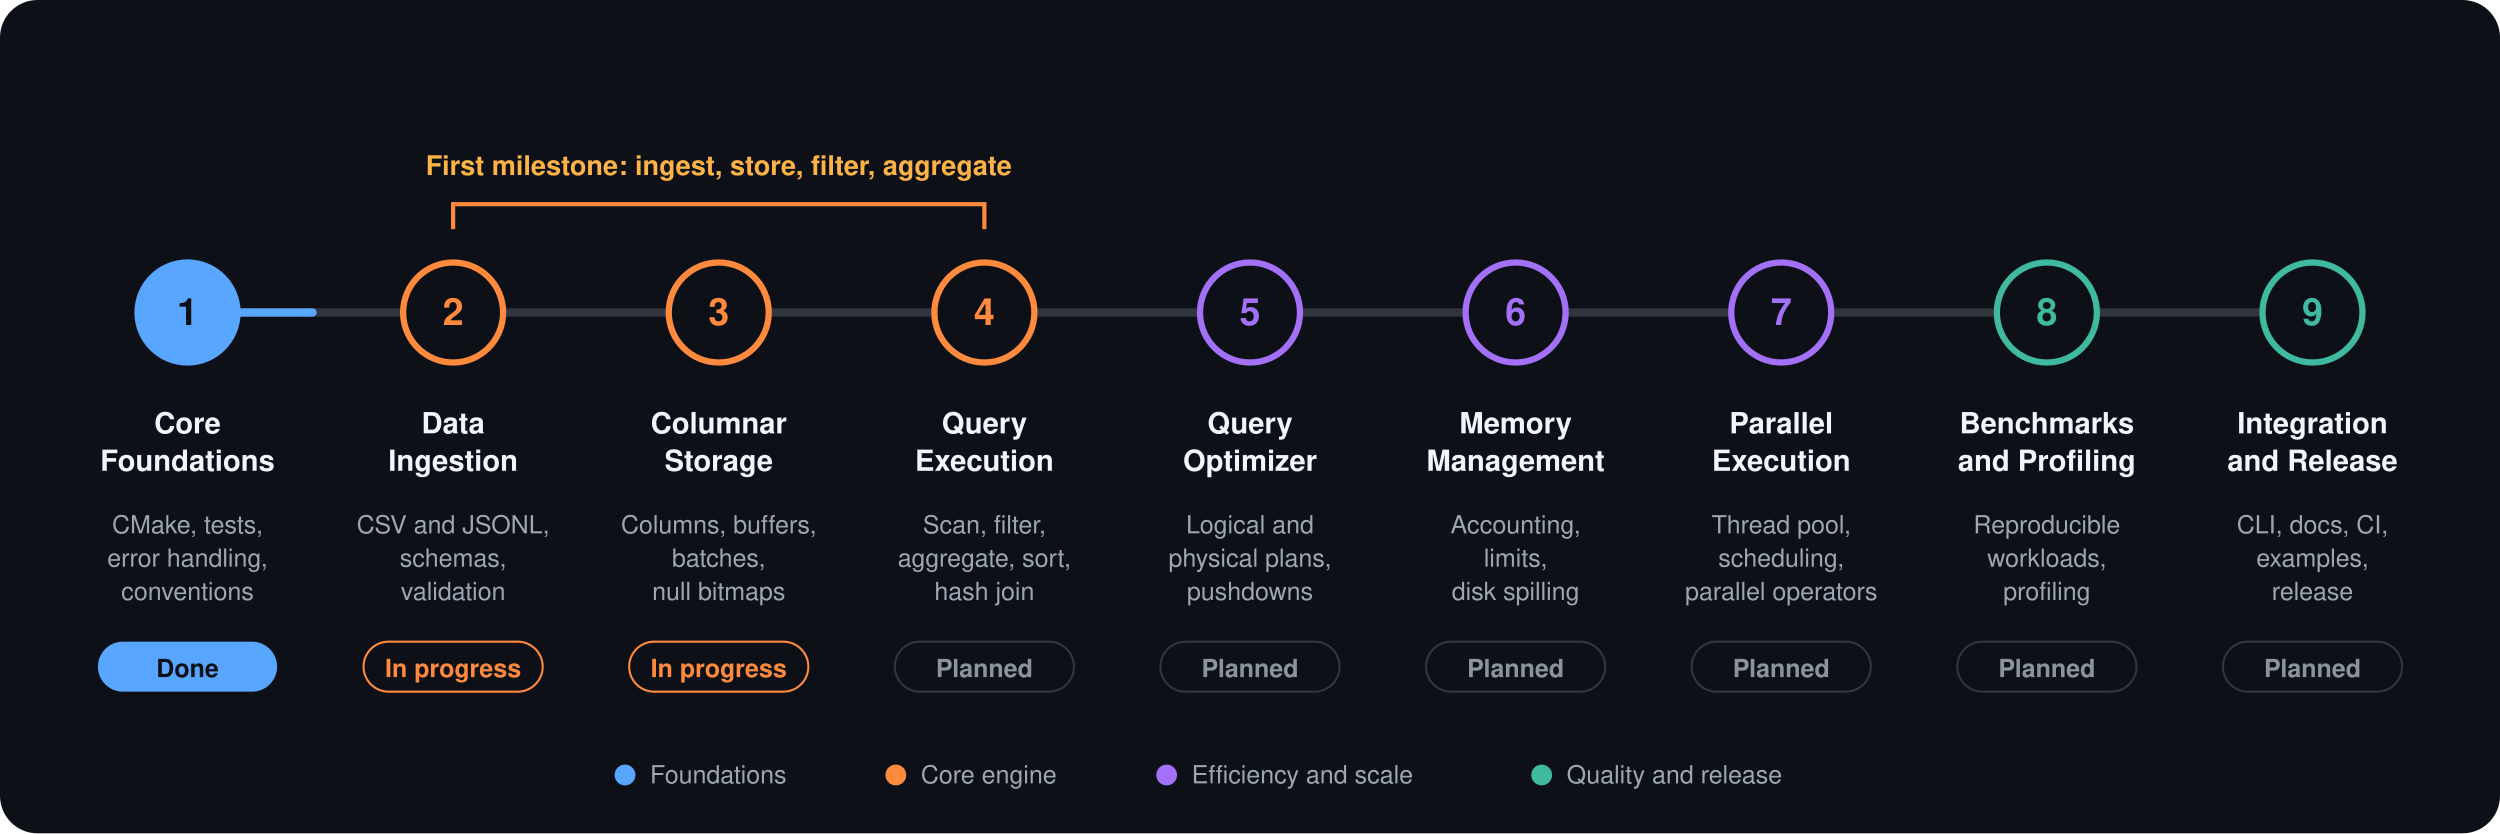
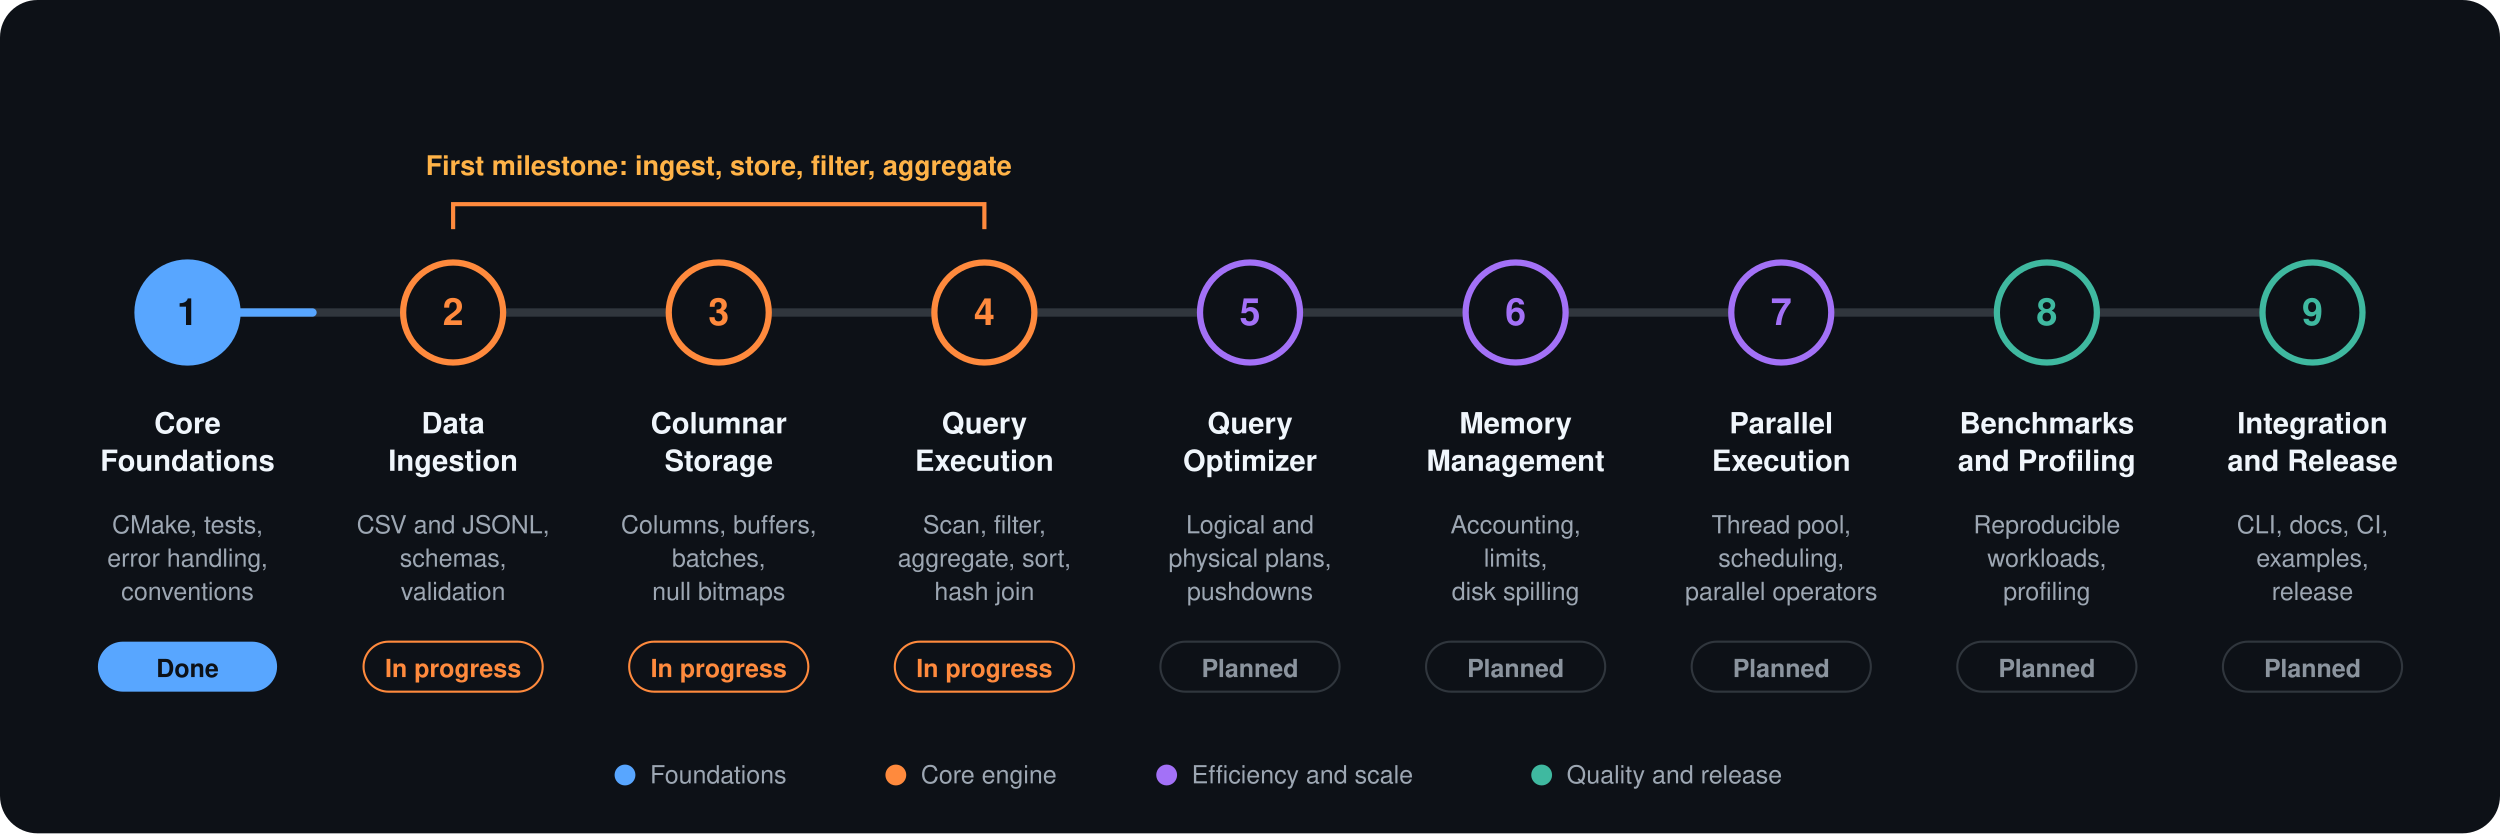
<svg xmlns="http://www.w3.org/2000/svg" width="1200" height="400" viewBox="0 0 1200 400" role="img" aria-labelledby="t d">
  <style>
    text { font-family: 'Segoe UI', Helvetica, Arial, sans-serif; text-anchor: middle; }
    .n  { font-size: 18px; font-weight: 800; }
    .t  { font-size: 14px; font-weight: 700; fill: #f0f6fc; }
    .d  { font-size: 12px; fill: #9da7b3; }
    .st { font-size: 12px; font-weight: 600; }
    .lg { font-size: 12px; fill: #9da7b3; text-anchor: start; }
  </style>
  <rect width="1200" height="400" rx="18" fill="#0d1117" />
  <path d="M217.5 110 V98 H472.5 V110" fill="none" stroke="#ff8a3d" stroke-width="2" />
  <text x="345" y="84" font-size="13" font-weight="600" fill="#ffb347">First milestone: ingest, store, filter, aggregate</text>
  <line x1="90" y1="150" x2="1110" y2="150" stroke="#30363d" stroke-width="4" stroke-linecap="round" />
  <line x1="90" y1="150" x2="150" y2="150" stroke="#58a6ff" stroke-width="4" stroke-linecap="round" />
  <circle cx="90" cy="150" r="24" fill="#58a6ff" stroke="#58a6ff" stroke-width="3" />
  <text x="90" y="156" class="n" fill="#0d1117">1</text>
  <circle cx="217.5" cy="150" r="24" fill="#0d1117" stroke="#ff8a3d" stroke-width="3" />
  <text x="217.5" y="156" class="n" fill="#ff8a3d">2</text>
  <circle cx="345" cy="150" r="24" fill="#0d1117" stroke="#ff8a3d" stroke-width="3" />
  <text x="345" y="156" class="n" fill="#ff8a3d">3</text>
  <circle cx="472.5" cy="150" r="24" fill="#0d1117" stroke="#ff8a3d" stroke-width="3" />
  <text x="472.5" y="156" class="n" fill="#ff8a3d">4</text>
  <circle cx="600" cy="150" r="24" fill="#0d1117" stroke="#a371f7" stroke-width="3" />
  <text x="600" y="156" class="n" fill="#a371f7">5</text>
  <circle cx="727.5" cy="150" r="24" fill="#0d1117" stroke="#a371f7" stroke-width="3" />
  <text x="727.5" y="156" class="n" fill="#a371f7">6</text>
  <circle cx="855" cy="150" r="24" fill="#0d1117" stroke="#a371f7" stroke-width="3" />
  <text x="855" y="156" class="n" fill="#a371f7">7</text>
  <circle cx="982.5" cy="150" r="24" fill="#0d1117" stroke="#3fb9a0" stroke-width="3" />
  <text x="982.5" y="156" class="n" fill="#3fb9a0">8</text>
  <circle cx="1110" cy="150" r="24" fill="#0d1117" stroke="#3fb9a0" stroke-width="3" />
  <text x="1110" y="156" class="n" fill="#3fb9a0">9</text>
  <g class="t">
    <text x="90" y="208">Core</text>
    <text x="90" y="226">Foundations</text>
    <text x="217.5" y="208">Data</text>
    <text x="217.5" y="226">Ingestion</text>
    <text x="345" y="208">Columnar</text>
    <text x="345" y="226">Storage</text>
    <text x="472.5" y="208">Query</text>
    <text x="472.5" y="226">Execution</text>
    <text x="600" y="208">Query</text>
    <text x="600" y="226">Optimizer</text>
    <text x="727.5" y="208">Memory</text>
    <text x="727.5" y="226">Management</text>
    <text x="855" y="208">Parallel</text>
    <text x="855" y="226">Execution</text>
    <text x="982.5" y="208">Benchmarks</text>
    <text x="982.5" y="226">and Profiling</text>
    <text x="1110" y="208">Integration</text>
    <text x="1110" y="226">and Release</text>
  </g>
  <g class="d">
    <text x="90" y="256">CMake, tests,</text>
    <text x="90" y="272">error handling,</text>
    <text x="90" y="288">conventions</text>
    <text x="217.5" y="256">CSV and JSONL,</text>
    <text x="217.5" y="272">schemas,</text>
    <text x="217.5" y="288">validation</text>
    <text x="345" y="256">Columns, buffers,</text>
    <text x="345" y="272">batches,</text>
    <text x="345" y="288">null bitmaps</text>
    <text x="472.5" y="256">Scan, filter,</text>
    <text x="472.5" y="272">aggregate, sort,</text>
    <text x="472.5" y="288">hash join</text>
    <text x="600" y="256">Logical and</text>
    <text x="600" y="272">physical plans,</text>
    <text x="600" y="288">pushdowns</text>
    <text x="727.5" y="256">Accounting,</text>
    <text x="727.5" y="272">limits,</text>
    <text x="727.5" y="288">disk spilling</text>
    <text x="855" y="256">Thread pool,</text>
    <text x="855" y="272">scheduling,</text>
    <text x="855" y="288">parallel operators</text>
    <text x="982.5" y="256">Reproducible</text>
    <text x="982.5" y="272">workloads,</text>
    <text x="982.5" y="288">profiling</text>
    <text x="1110" y="256">CLI, docs, CI,</text>
    <text x="1110" y="272">examples,</text>
    <text x="1110" y="288">release</text>
  </g>
  <rect x="47" y="308" width="86" height="24" rx="12" fill="#58a6ff" />
  <text x="90" y="325" class="st" fill="#0d1117">Done</text>
  <g fill="none" stroke="#30363d">
    <rect x="174.5" y="308" width="86" height="24" rx="12" stroke="#ff8a3d" />
    <rect x="302" y="308" width="86" height="24" rx="12" stroke="#ff8a3d" />
-     <rect x="429.5" y="308" width="86" height="24" rx="12" />
+     <rect x="429.5" y="308" width="86" height="24" rx="12" stroke="#ff8a3d" />
    <rect x="557" y="308" width="86" height="24" rx="12" />
    <rect x="684.5" y="308" width="86" height="24" rx="12" />
    <rect x="812" y="308" width="86" height="24" rx="12" />
    <rect x="939.5" y="308" width="86" height="24" rx="12" />
    <rect x="1067" y="308" width="86" height="24" rx="12" />
  </g>
  <g class="st" fill="#8b949e">
    <text x="217.5" y="325" fill="#ff8a3d">In progress</text>
    <text x="345" y="325" fill="#ff8a3d">In progress</text>
-     <text x="472.5" y="325">Planned</text>
+     <text x="472.5" y="325" fill="#ff8a3d">In progress</text>
    <text x="600" y="325">Planned</text>
    <text x="727.5" y="325">Planned</text>
    <text x="855" y="325">Planned</text>
    <text x="982.5" y="325">Planned</text>
    <text x="1110" y="325">Planned</text>
  </g>
  <circle cx="300" cy="372" r="5" fill="#58a6ff" />
  <text x="312" y="376" class="lg">Foundations</text>
  <circle cx="430" cy="372" r="5" fill="#ff8a3d" />
  <text x="442" y="376" class="lg">Core engine</text>
  <circle cx="560" cy="372" r="5" fill="#a371f7" />
  <text x="572" y="376" class="lg">Efficiency and scale</text>
  <circle cx="740" cy="372" r="5" fill="#3fb9a0" />
  <text x="752" y="376" class="lg">Quality and release</text>
</svg>
